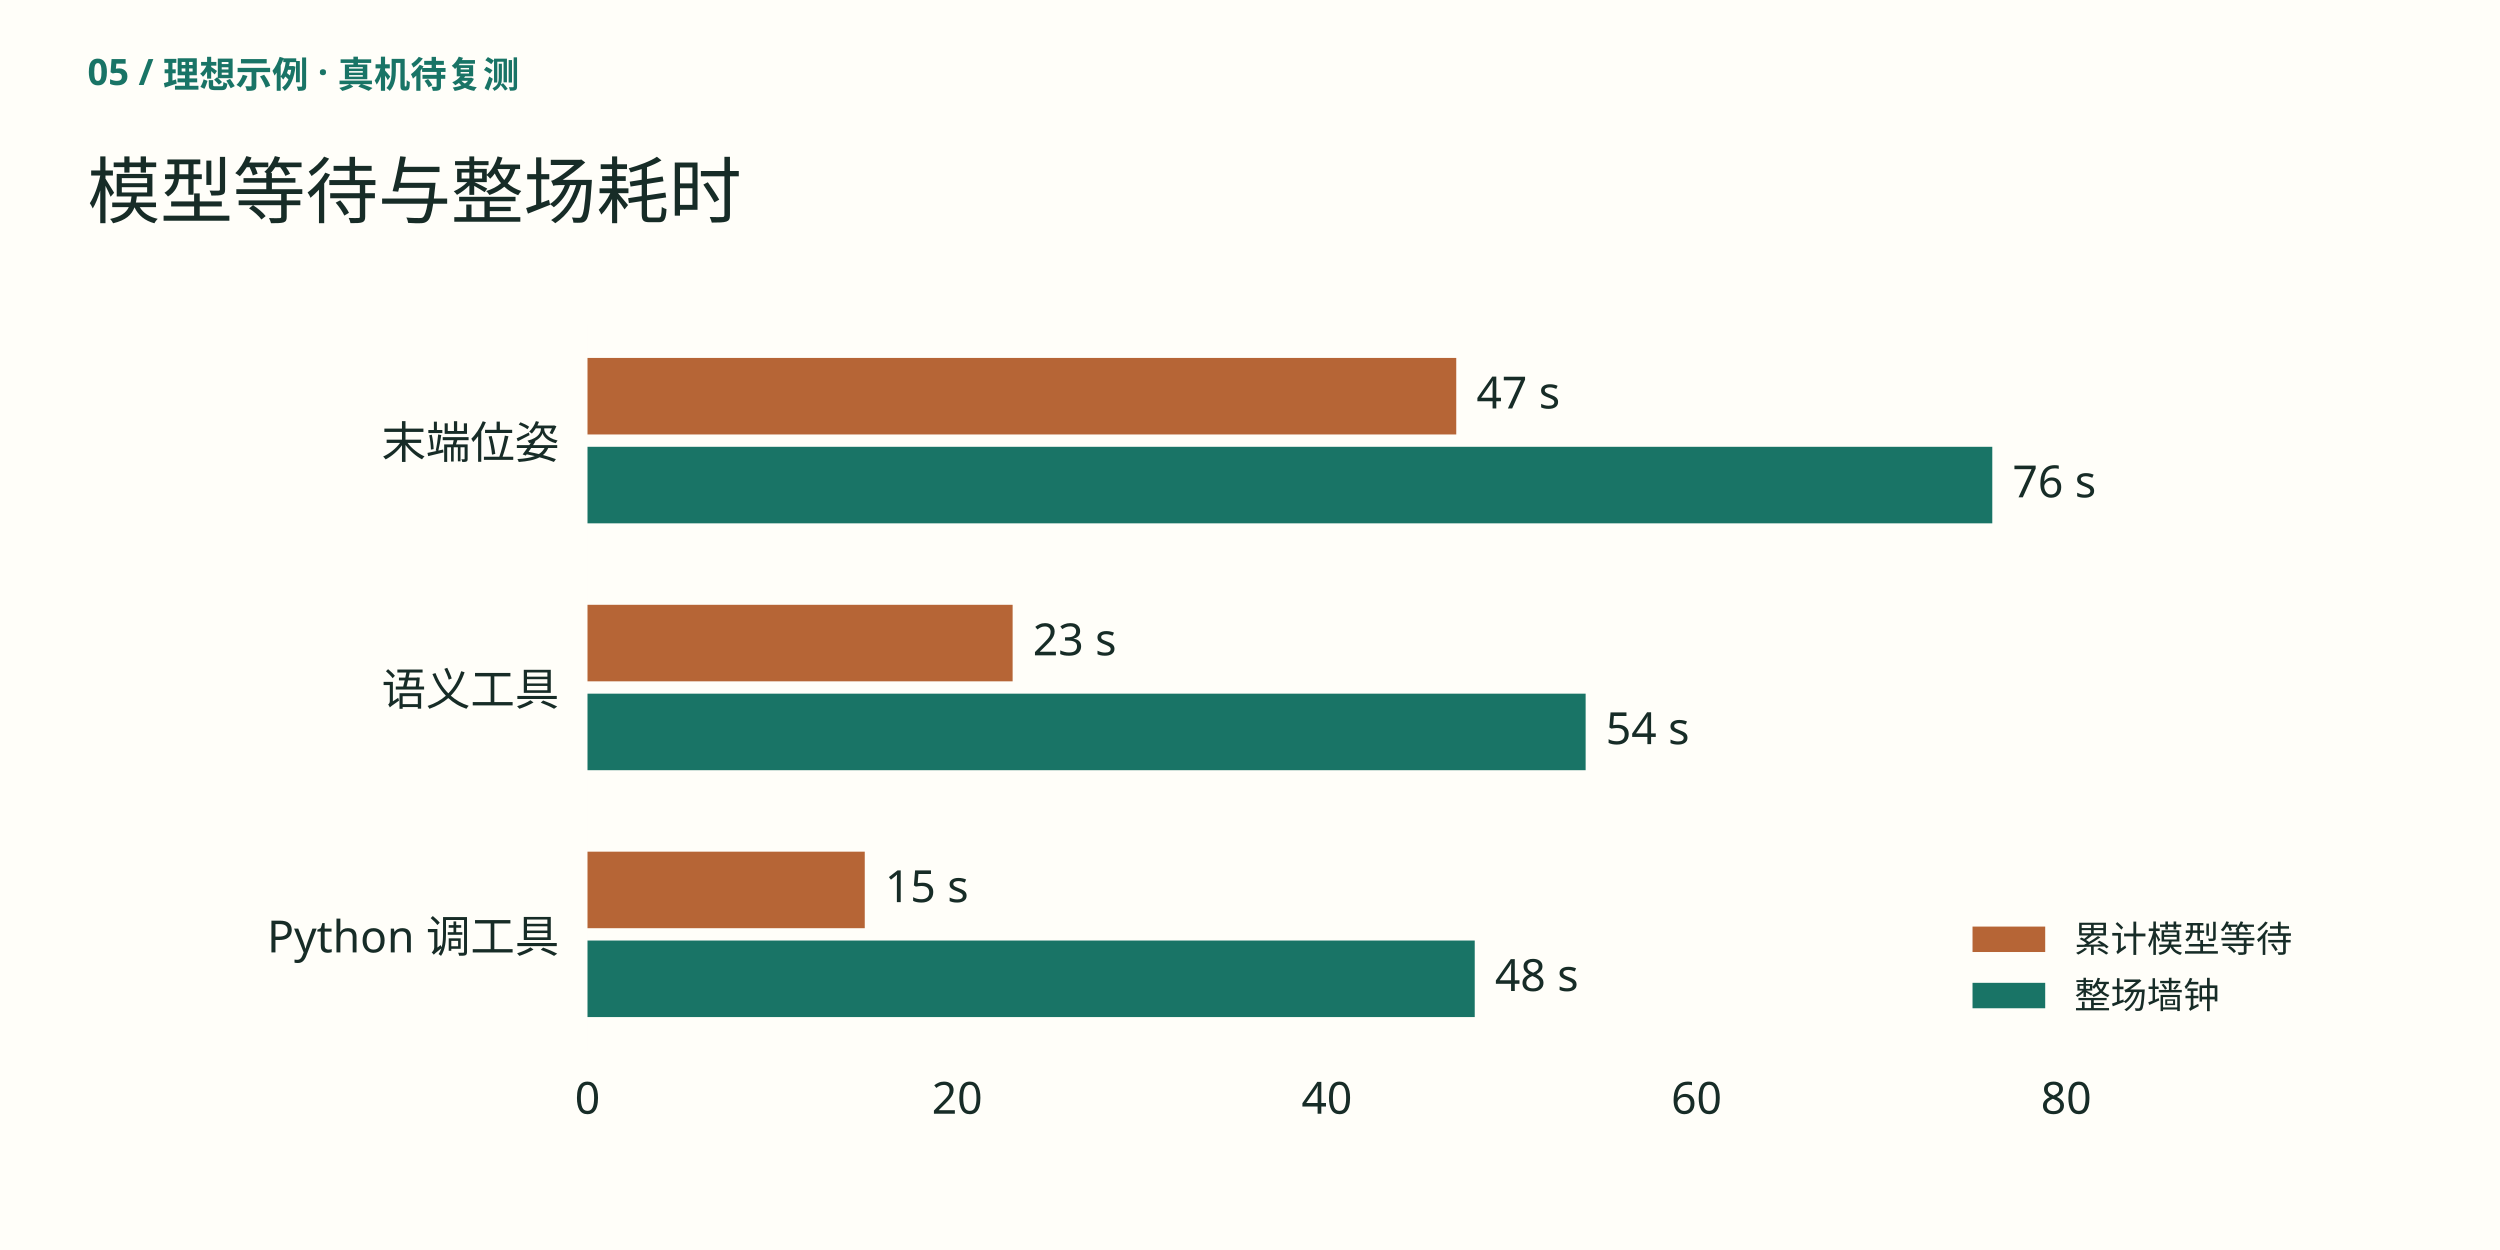
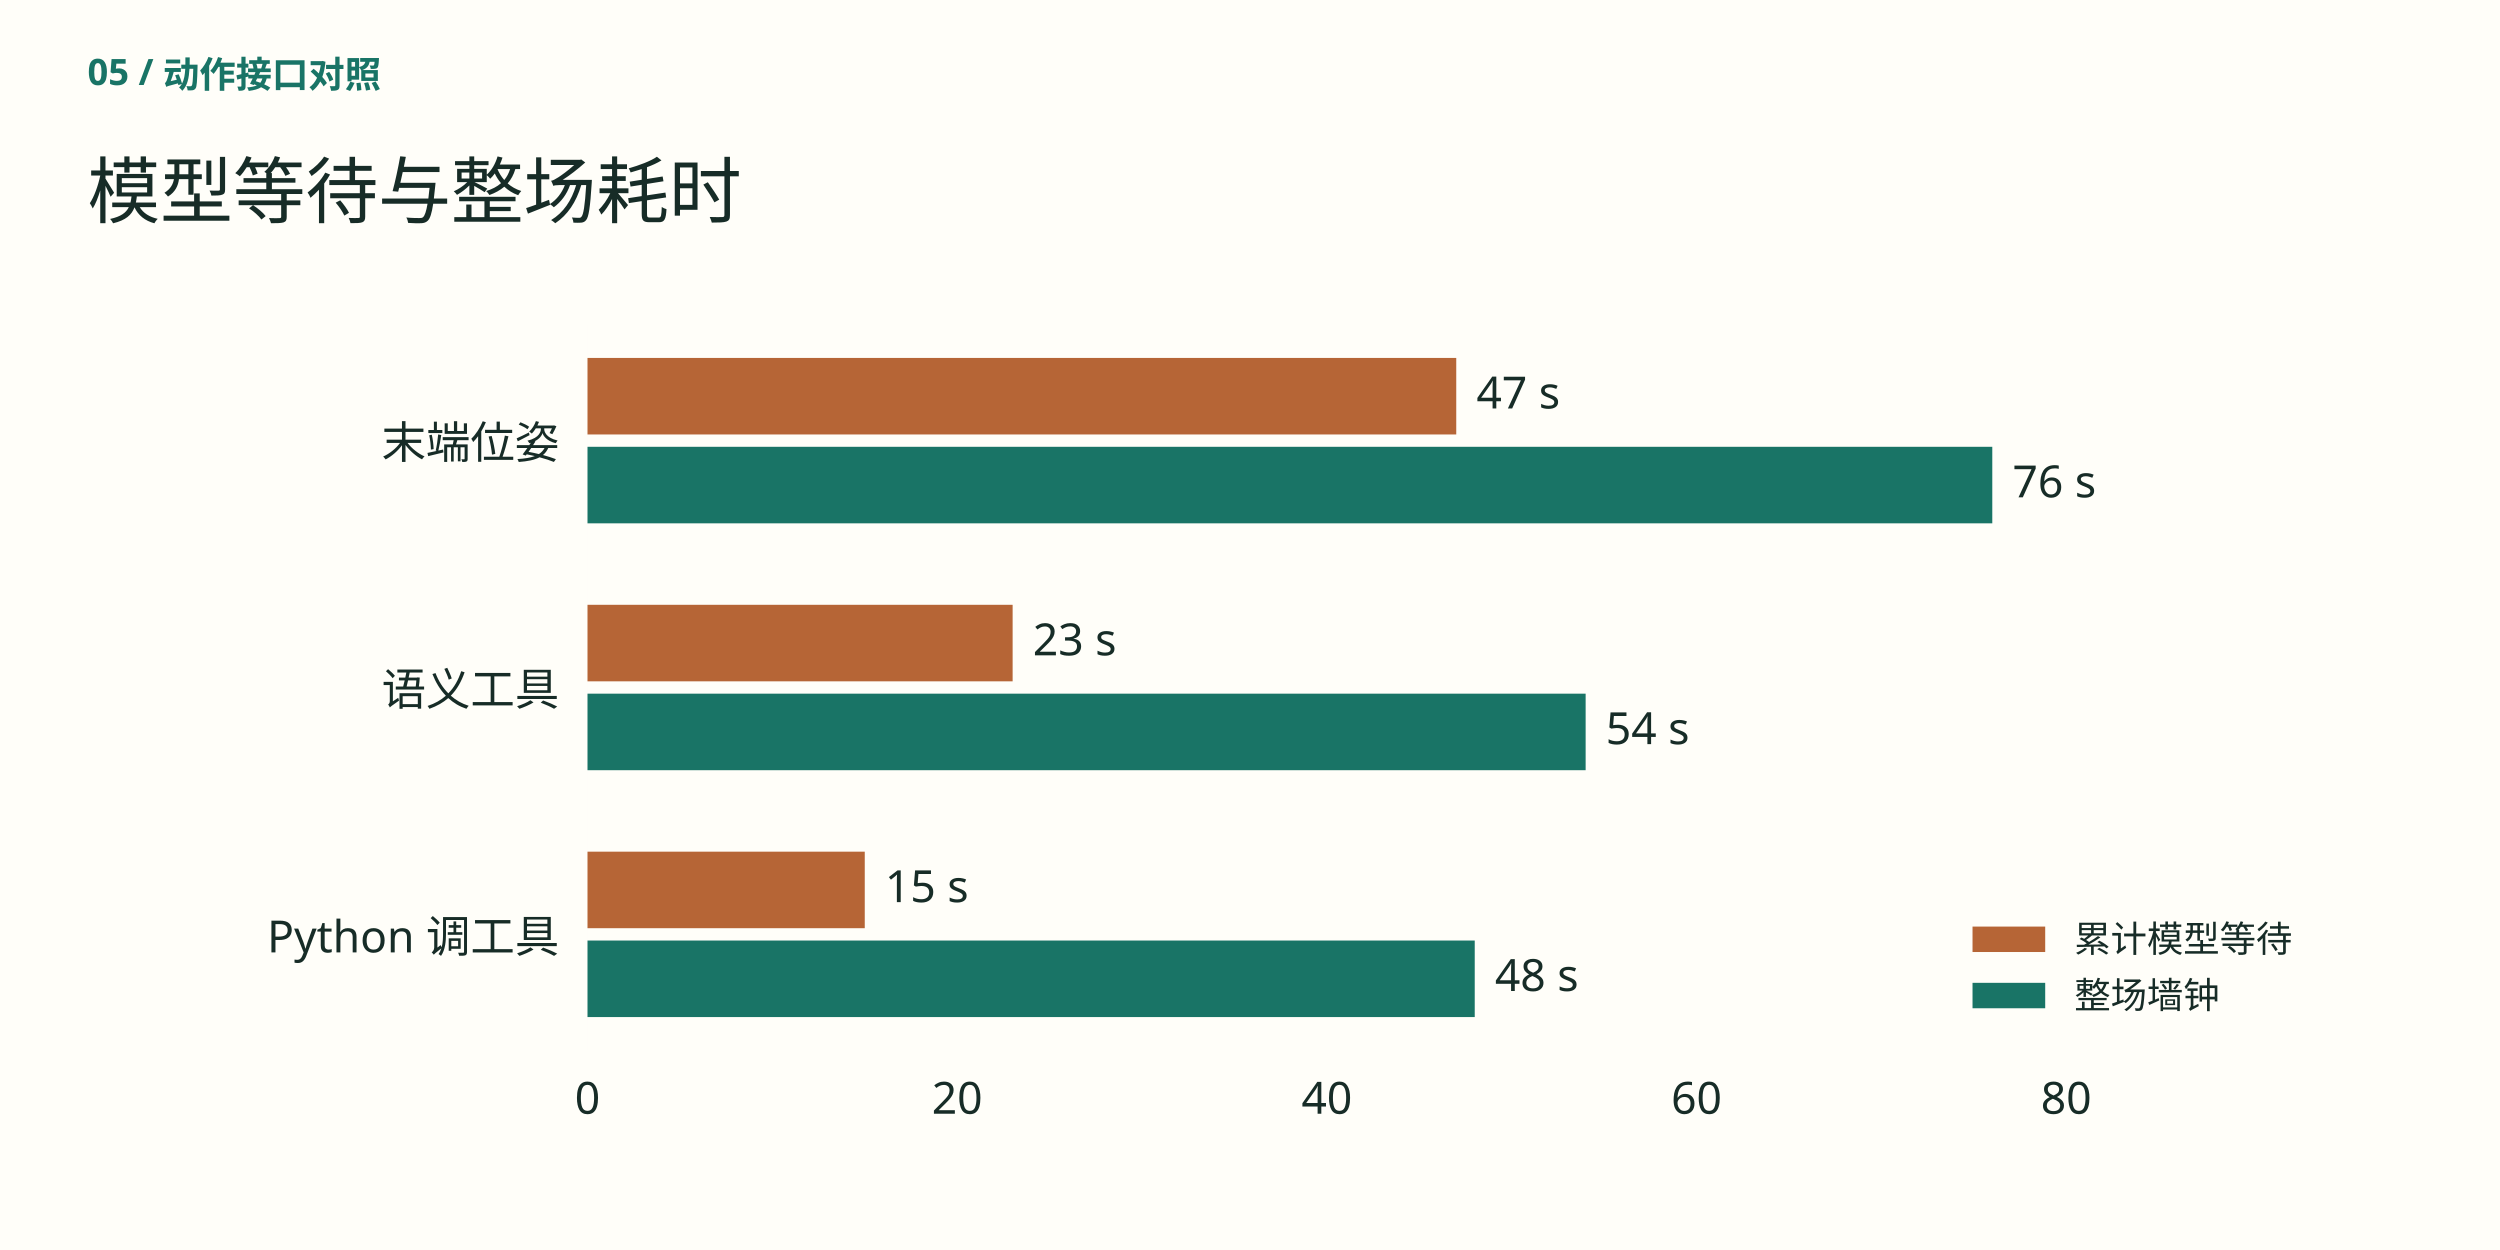
<svg xmlns="http://www.w3.org/2000/svg" width="619.2pt" height="309.6pt" viewBox="0 0 619.2 309.6" version="1.1">
  <defs>
    <style type="text/css">*{stroke-linejoin: round; stroke-linecap: butt}</style>
  </defs>
  <g id="figure_1">
    <g id="patch_1">
      <path d="M 0 309.6  L 619.2 309.6  L 619.2 0  L 0 0  z " style="fill: #fffef9" />
    </g>
    <g id="axes_1">
      <g id="patch_2">
        <path d="M 145.512 260.064  L 575.856 260.064  L 575.856 80.496  L 145.512 80.496  z " style="fill: #fffef9" />
      </g>
      <g id="patch_3">
        <path d="M 145.512 88.658  L 360.684 88.658  L 360.684 107.612  L 145.512 107.612  z " clip-path="url(#pba0bf68808)" style="fill: #b66536" />
      </g>
      <g id="patch_4">
        <path d="M 145.512 149.798  L 250.809 149.798  L 250.809 168.752  L 145.512 168.752  z " clip-path="url(#pba0bf68808)" style="fill: #b66536" />
      </g>
      <g id="patch_5">
        <path d="M 145.512 210.938  L 214.184 210.938  L 214.184 229.891  L 145.512 229.891  z " clip-path="url(#pba0bf68808)" style="fill: #b66536" />
      </g>
      <g id="patch_6">
        <path d="M 145.512 110.669  L 493.45 110.669  L 493.45 129.622  L 145.512 129.622  z " clip-path="url(#pba0bf68808)" style="fill: #197466" />
      </g>
      <g id="patch_7">
        <path d="M 145.512 171.808  L 392.731 171.808  L 392.731 190.762  L 145.512 190.762  z " clip-path="url(#pba0bf68808)" style="fill: #197466" />
      </g>
      <g id="patch_8">
        <path d="M 145.512 232.948  L 365.262 232.948  L 365.262 251.902  L 145.512 251.902  z " clip-path="url(#pba0bf68808)" style="fill: #197466" />
      </g>
      <g id="matplotlib.axis_1">
        <g id="xtick_1">
          <g id="line2d_1" />
          <g id="text_1">
            <text style="fill: #172c27; font: 11px 'Microsoft YaHei'; text-anchor: middle" x="145.512" y="275.857" transform="rotate(-0 145.512 275.8571)">0</text>
          </g>
        </g>
        <g id="xtick_2">
          <g id="line2d_2" />
          <g id="text_2">
            <text style="fill: #172c27; font: 11px 'Microsoft YaHei'; text-anchor: middle" x="237.075" y="275.857" transform="rotate(-0 237.0746 275.8571)">20</text>
          </g>
        </g>
        <g id="xtick_3">
          <g id="line2d_3" />
          <g id="text_3">
            <text style="fill: #172c27; font: 11px 'Microsoft YaHei'; text-anchor: middle" x="328.637" y="275.857" transform="rotate(-0 328.6371 275.8571)">40</text>
          </g>
        </g>
        <g id="xtick_4">
          <g id="line2d_4" />
          <g id="text_4">
            <text style="fill: #172c27; font: 11px 'Microsoft YaHei'; text-anchor: middle" x="420.2" y="275.857" transform="rotate(-0 420.1997 275.8571)">60</text>
          </g>
        </g>
        <g id="xtick_5">
          <g id="line2d_5" />
          <g id="text_5">
            <text style="fill: #172c27; font: 11px 'Microsoft YaHei'; text-anchor: middle" x="511.762" y="275.857" transform="rotate(-0 511.7622 275.8571)">80</text>
          </g>
        </g>
      </g>
      <g id="matplotlib.axis_2">
        <g id="ytick_1">
          <g id="line2d_6" />
          <g id="text_6">
            <text style="fill: #172c27; font: 11px 'Microsoft YaHei'; text-anchor: end" x="138.512" y="113.537" transform="rotate(-0 138.512 113.5366)">末端位姿</text>
          </g>
        </g>
        <g id="ytick_2">
          <g id="line2d_7" />
          <g id="text_7">
            <text style="fill: #172c27; font: 11px 'Microsoft YaHei'; text-anchor: end" x="138.512" y="174.677" transform="rotate(-0 138.512 174.6766)">语义工具</text>
          </g>
        </g>
        <g id="ytick_3">
          <g id="line2d_8" />
          <g id="text_8">
            <text style="fill: #172c27; font: 11px 'Microsoft YaHei'; text-anchor: end" x="138.512" y="235.886" transform="rotate(-0 138.512 235.8861)">Python 调工具</text>
          </g>
        </g>
      </g>
      <g id="text_9">
        <text style="fill: #172c27; font: 11px 'Microsoft YaHei'; text-anchor: start" x="365.684" y="101.164" transform="rotate(-0 365.684 101.1642)">47 s</text>
      </g>
      <g id="text_10">
        <text style="fill: #172c27; font: 11px 'Microsoft YaHei'; text-anchor: start" x="255.809" y="162.304" transform="rotate(-0 255.8089 162.3041)">23 s</text>
      </g>
      <g id="text_11">
        <text style="fill: #172c27; font: 11px 'Microsoft YaHei'; text-anchor: start" x="219.184" y="223.444" transform="rotate(-0 219.1839 223.444)">15 s</text>
      </g>
      <g id="text_12">
        <text style="fill: #172c27; font: 11px 'Microsoft YaHei'; text-anchor: start" x="498.45" y="123.175" transform="rotate(-0 498.4497 123.1745)">76 s</text>
      </g>
      <g id="text_13">
        <text style="fill: #172c27; font: 11px 'Microsoft YaHei'; text-anchor: start" x="397.731" y="184.314" transform="rotate(-0 397.7309 184.3145)">54 s</text>
      </g>
      <g id="text_14">
        <text style="fill: #172c27; font: 11px 'Microsoft YaHei'; text-anchor: start" x="370.262" y="245.454" transform="rotate(-0 370.2621 245.4544)">48 s</text>
      </g>
      <g id="legend_1">
        <g id="patch_9">
          <path d="M 488.556 235.795  L 506.556 235.795  L 506.556 229.495  L 488.556 229.495  z " style="fill: #b66536" />
        </g>
        <g id="text_15">
          <text style="fill: #172c27; font: 9px 'Microsoft YaHei'; text-anchor: start" x="513.756" y="235.795" transform="rotate(-0 513.756 235.7949)">累计模型等待</text>
        </g>
        <g id="patch_10">
          <path d="M 488.556 249.727  L 506.556 249.727  L 506.556 243.427  L 488.556 243.427  z " style="fill: #197466" />
        </g>
        <g id="text_16">
          <text style="fill: #172c27; font: 9px 'Microsoft YaHei'; text-anchor: start" x="513.756" y="249.727" transform="rotate(-0 513.756 249.7267)">整场墙钟</text>
        </g>
      </g>
    </g>
    <g id="text_17">
-       <text style="fill: #197466; font: 700 9px 'Microsoft YaHei'; text-anchor: start" x="21.672" y="21.053" transform="rotate(-0 21.672 21.0528)">05   /   理想示例 · 真机待复测</text>
+       <text style="fill: #197466; font: 700 9px 'Microsoft YaHei'; text-anchor: start" x="21.672" y="21.053" transform="rotate(-0 21.672 21.0528)">05   /   动作接口对照</text>
    </g>
    <g id="text_18">
      <text style="fill: #172c27; font: 500 18px 'Microsoft YaHei'; text-anchor: start" x="21.672" y="53.87" transform="rotate(-0 21.672 53.8704)">模型等待与整场耗时</text>
    </g>
  </g>
  <defs>
    <clipPath id="pba0bf68808">
      <rect x="145.512" y="80.496" width="430.344" height="179.568" />
    </clipPath>
  </defs>
</svg>
